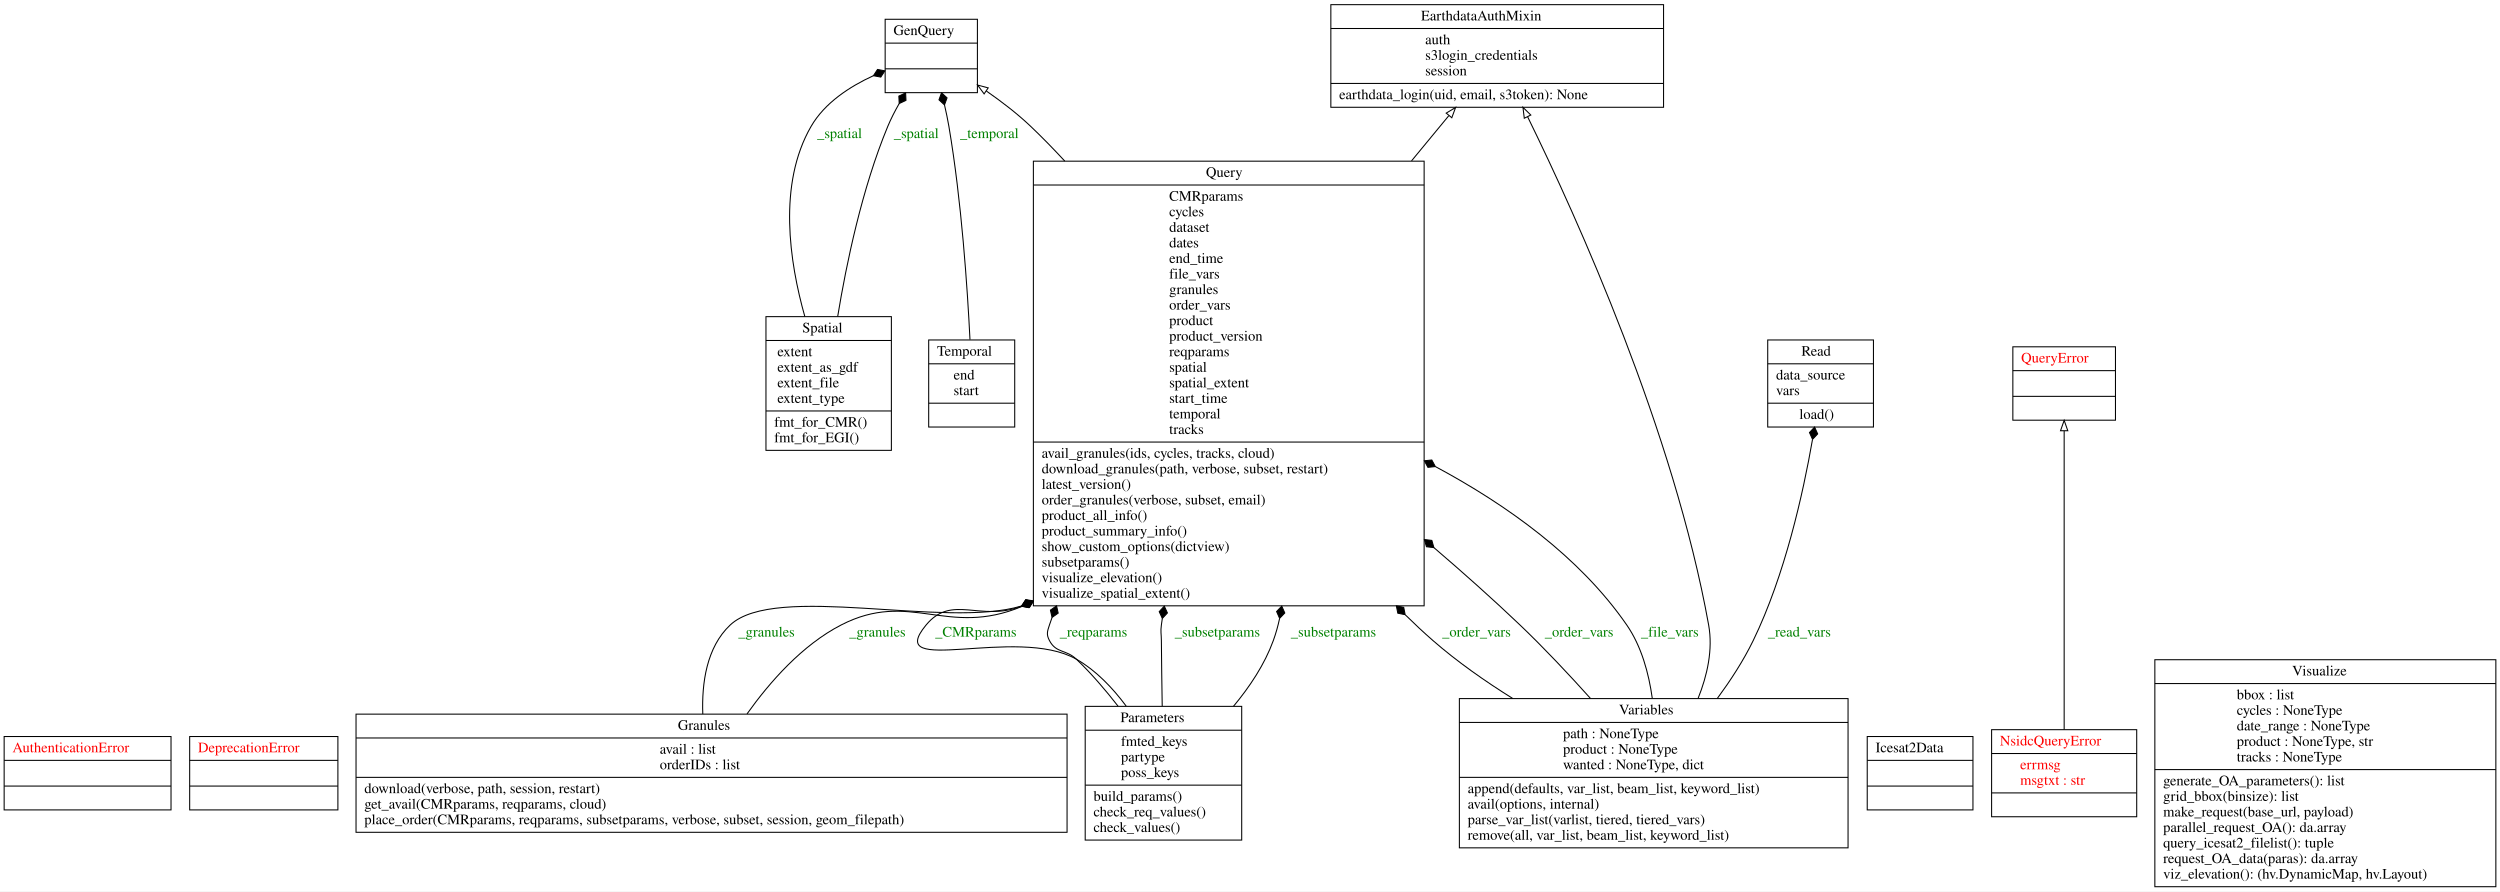
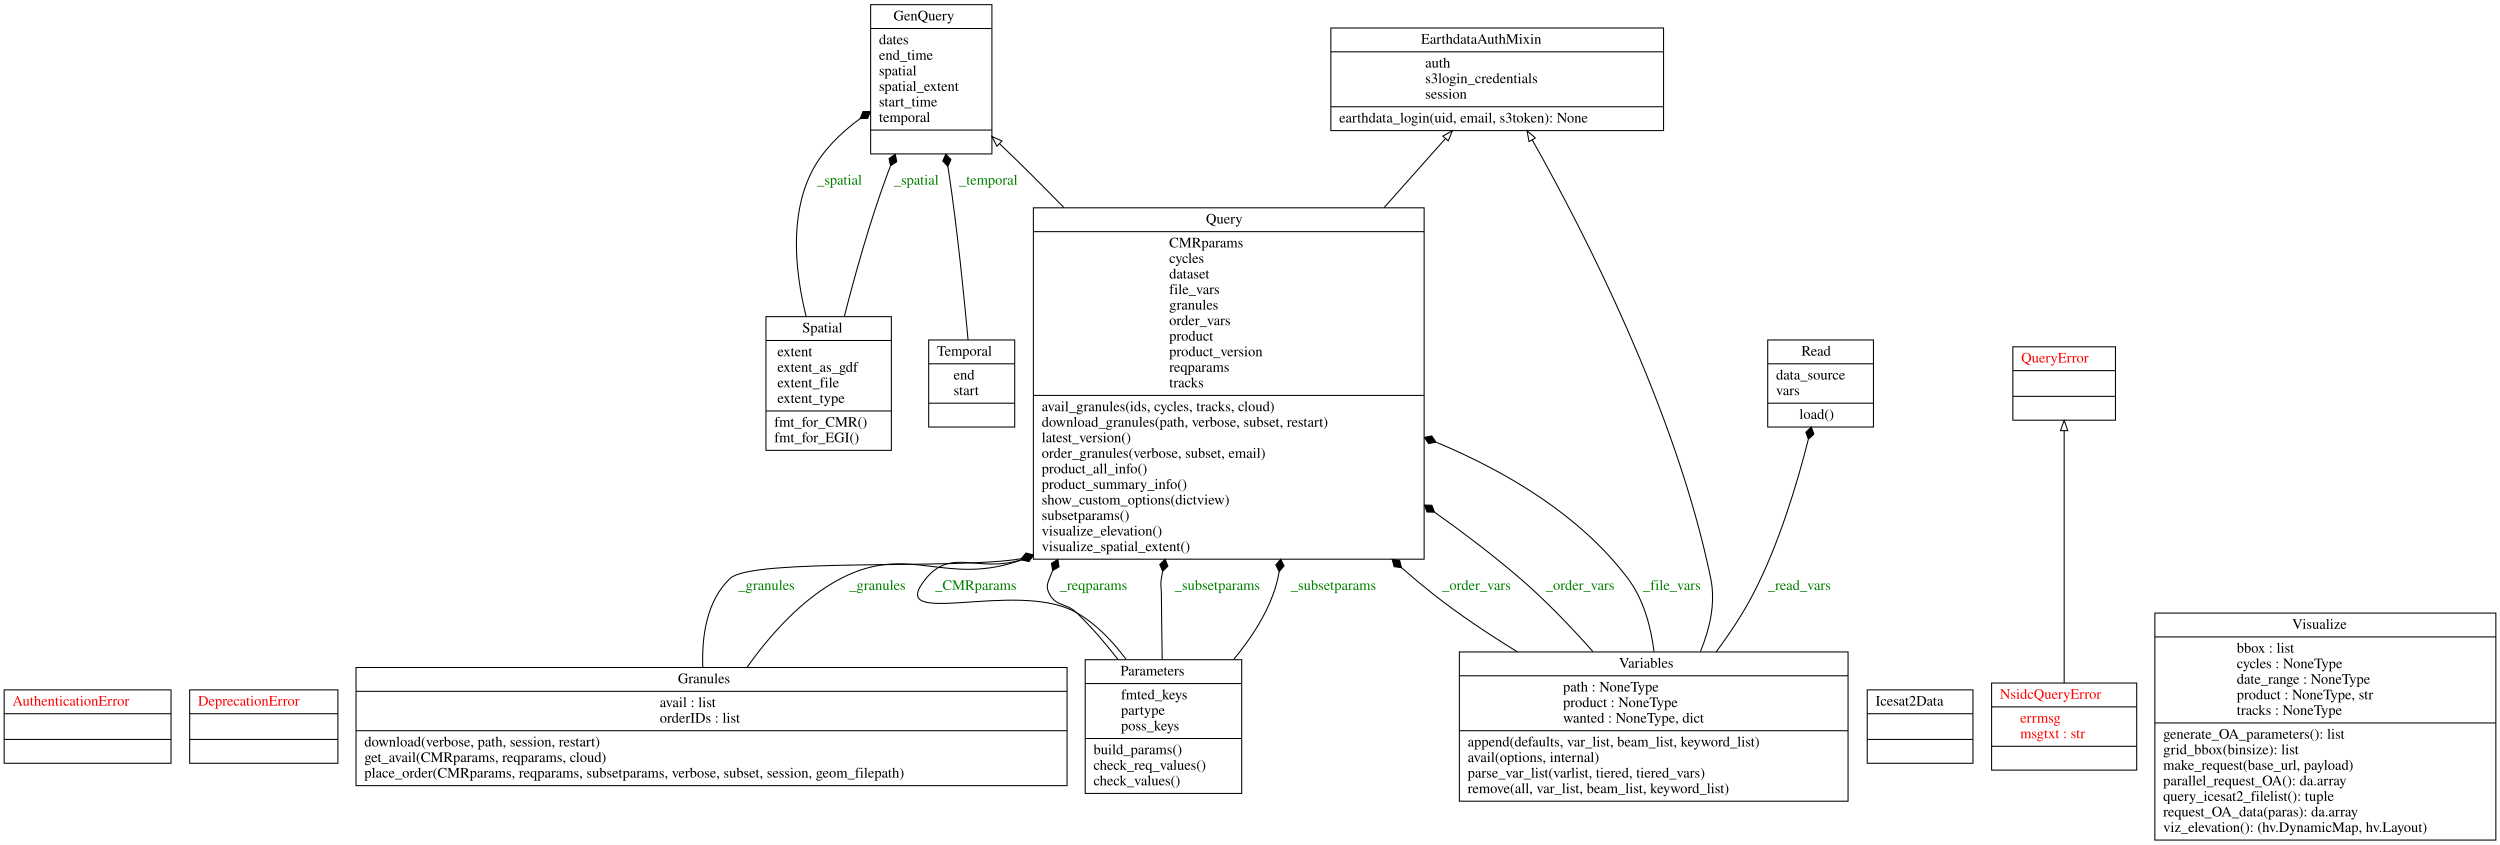
- <svg xmlns="http://www.w3.org/2000/svg" width="2412pt" height="860pt" viewBox="0.00 0.00 2412.00 860.00">
-   <g id="graph0" class="graph" transform="scale(1 1) rotate(0) translate(4 856)">
-     <polygon fill="white" stroke="transparent" points="-4,4 -4,-856 2408,-856 2408,4 -4,4" />
+ <svg xmlns="http://www.w3.org/2000/svg" width="2412pt" height="815pt" viewBox="0.00 0.00 2412.00 815.00">
+   <g id="graph0" class="graph" transform="scale(1 1) rotate(0) translate(4 811)">
+     <polygon fill="white" stroke="transparent" points="-4,4 -4,-811 2408,-811 2408,4 -4,4" />
    <g id="node1" class="node">
      <polygon fill="none" stroke="black" points="0,-74.6 0,-145.4 161,-145.4 161,-74.6 0,-74.6" />
      <text text-anchor="start" x="8" y="-130.2" font-family="Times,serif" font-size="14.00" fill="red">AuthenticationError</text>
      <polyline fill="none" stroke="black" points="0,-122.4 161,-122.4 " />
      <polyline fill="none" stroke="black" points="0,-97.6 161,-97.6 " />
      <text text-anchor="start" x="78" y="-82.4" font-family="Times,serif" font-size="14.00" fill="red"> </text>
    </g>
    <g id="node2" class="node">
      <polygon fill="none" stroke="black" points="179,-74.6 179,-145.4 322,-145.4 322,-74.6 179,-74.6" />
      <text text-anchor="start" x="187" y="-130.2" font-family="Times,serif" font-size="14.00" fill="red">DeprecationError</text>
      <polyline fill="none" stroke="black" points="179,-122.4 322,-122.4 " />
      <polyline fill="none" stroke="black" points="179,-97.6 322,-97.6 " />
      <text text-anchor="start" x="248" y="-82.4" font-family="Times,serif" font-size="14.00" fill="red"> </text>
    </g>
    <g id="node3" class="node">
-       <polygon fill="none" stroke="black" points="1280,-752.5 1280,-851.5 1601,-851.5 1601,-752.5 1280,-752.5" />
-       <text text-anchor="start" x="1367" y="-836.3" font-family="Times,serif" font-size="14.00">EarthdataAuthMixin</text>
-       <polyline fill="none" stroke="black" points="1280,-828.5 1601,-828.5 " />
-       <text text-anchor="start" x="1371" y="-813.3" font-family="Times,serif" font-size="14.00">auth</text>
-       <text text-anchor="start" x="1371" y="-798.3" font-family="Times,serif" font-size="14.00">s3login_credentials</text>
-       <text text-anchor="start" x="1371" y="-783.3" font-family="Times,serif" font-size="14.00">session</text>
-       <polyline fill="none" stroke="black" points="1280,-775.5 1601,-775.5 " />
-       <text text-anchor="start" x="1288" y="-760.3" font-family="Times,serif" font-size="14.00">earthdata_login(uid, email, s3token): None</text>
+       <polygon fill="none" stroke="black" points="1280,-685 1280,-784 1601,-784 1601,-685 1280,-685" />
+       <text text-anchor="start" x="1367" y="-768.8" font-family="Times,serif" font-size="14.00">EarthdataAuthMixin</text>
+       <polyline fill="none" stroke="black" points="1280,-761 1601,-761 " />
+       <text text-anchor="start" x="1371" y="-745.8" font-family="Times,serif" font-size="14.00">auth</text>
+       <text text-anchor="start" x="1371" y="-730.8" font-family="Times,serif" font-size="14.00">s3login_credentials</text>
+       <text text-anchor="start" x="1371" y="-715.8" font-family="Times,serif" font-size="14.00">session</text>
+       <polyline fill="none" stroke="black" points="1280,-708 1601,-708 " />
+       <text text-anchor="start" x="1288" y="-692.8" font-family="Times,serif" font-size="14.00">earthdata_login(uid, email, s3token): None</text>
    </g>
    <g id="node4" class="node">
-       <polygon fill="none" stroke="black" points="850,-766.6 850,-837.4 939,-837.4 939,-766.6 850,-766.6" />
-       <text text-anchor="start" x="858" y="-822.2" font-family="Times,serif" font-size="14.00">GenQuery</text>
-       <polyline fill="none" stroke="black" points="850,-814.4 939,-814.4 " />
-       <polyline fill="none" stroke="black" points="850,-789.6 939,-789.6 " />
-       <text text-anchor="start" x="892" y="-774.4" font-family="Times,serif" font-size="14.00"> </text>
+       <polygon fill="none" stroke="black" points="836,-662.5 836,-806.5 953,-806.5 953,-662.5 836,-662.5" />
+       <text text-anchor="start" x="858" y="-791.3" font-family="Times,serif" font-size="14.00">GenQuery</text>
+       <polyline fill="none" stroke="black" points="836,-783.5 953,-783.5 " />
+       <text text-anchor="start" x="844" y="-768.3" font-family="Times,serif" font-size="14.00">dates</text>
+       <text text-anchor="start" x="844" y="-753.3" font-family="Times,serif" font-size="14.00">end_time</text>
+       <text text-anchor="start" x="844" y="-738.3" font-family="Times,serif" font-size="14.00">spatial</text>
+       <text text-anchor="start" x="844" y="-723.3" font-family="Times,serif" font-size="14.00">spatial_extent</text>
+       <text text-anchor="start" x="844" y="-708.3" font-family="Times,serif" font-size="14.00">start_time</text>
+       <text text-anchor="start" x="844" y="-693.3" font-family="Times,serif" font-size="14.00">temporal</text>
+       <polyline fill="none" stroke="black" points="836,-685.5 953,-685.5 " />
+       <text text-anchor="start" x="892" y="-670.3" font-family="Times,serif" font-size="14.00"> </text>
    </g>
    <g id="node5" class="node">
      <polygon fill="none" stroke="black" points="339.5,-53 339.5,-167 1025.5,-167 1025.5,-53 339.5,-53" />
      <text text-anchor="start" x="650" y="-151.8" font-family="Times,serif" font-size="14.00">Granules</text>
      <polyline fill="none" stroke="black" points="339.5,-144 1025.5,-144 " />
      <text text-anchor="start" x="632.5" y="-128.8" font-family="Times,serif" font-size="14.00">avail : list</text>
      <text text-anchor="start" x="632.5" y="-113.8" font-family="Times,serif" font-size="14.00">orderIDs : list</text>
      <polyline fill="none" stroke="black" points="339.5,-106 1025.5,-106 " />
      <text text-anchor="start" x="347.5" y="-90.8" font-family="Times,serif" font-size="14.00">download(verbose, path, session, restart)</text>
      <text text-anchor="start" x="347.5" y="-75.8" font-family="Times,serif" font-size="14.00">get_avail(CMRparams, reqparams, cloud)</text>
      <text text-anchor="start" x="347.5" y="-60.8" font-family="Times,serif" font-size="14.00">place_order(CMRparams, reqparams, subsetparams, verbose, subset, session, geom_filepath)</text>
    </g>
    <g id="node9" class="node">
-       <polygon fill="none" stroke="black" points="993,-271.5 993,-700.5 1370,-700.5 1370,-271.5 993,-271.5" />
-       <text text-anchor="start" x="1159.5" y="-685.3" font-family="Times,serif" font-size="14.00">Query</text>
-       <polyline fill="none" stroke="black" points="993,-677.5 1370,-677.5 " />
-       <text text-anchor="start" x="1124" y="-662.3" font-family="Times,serif" font-size="14.00">CMRparams</text>
-       <text text-anchor="start" x="1124" y="-647.3" font-family="Times,serif" font-size="14.00">cycles</text>
-       <text text-anchor="start" x="1124" y="-632.3" font-family="Times,serif" font-size="14.00">dataset</text>
-       <text text-anchor="start" x="1124" y="-617.3" font-family="Times,serif" font-size="14.00">dates</text>
-       <text text-anchor="start" x="1124" y="-602.3" font-family="Times,serif" font-size="14.00">end_time</text>
-       <text text-anchor="start" x="1124" y="-587.3" font-family="Times,serif" font-size="14.00">file_vars</text>
-       <text text-anchor="start" x="1124" y="-572.3" font-family="Times,serif" font-size="14.00">granules</text>
-       <text text-anchor="start" x="1124" y="-557.3" font-family="Times,serif" font-size="14.00">order_vars</text>
-       <text text-anchor="start" x="1124" y="-542.3" font-family="Times,serif" font-size="14.00">product</text>
-       <text text-anchor="start" x="1124" y="-527.3" font-family="Times,serif" font-size="14.00">product_version</text>
-       <text text-anchor="start" x="1124" y="-512.3" font-family="Times,serif" font-size="14.00">reqparams</text>
-       <text text-anchor="start" x="1124" y="-497.3" font-family="Times,serif" font-size="14.00">spatial</text>
-       <text text-anchor="start" x="1124" y="-482.3" font-family="Times,serif" font-size="14.00">spatial_extent</text>
-       <text text-anchor="start" x="1124" y="-467.3" font-family="Times,serif" font-size="14.00">start_time</text>
-       <text text-anchor="start" x="1124" y="-452.3" font-family="Times,serif" font-size="14.00">temporal</text>
+       <polygon fill="none" stroke="black" points="993,-271.5 993,-610.5 1370,-610.5 1370,-271.5 993,-271.5" />
+       <text text-anchor="start" x="1159.5" y="-595.3" font-family="Times,serif" font-size="14.00">Query</text>
+       <polyline fill="none" stroke="black" points="993,-587.5 1370,-587.5 " />
+       <text text-anchor="start" x="1124" y="-572.3" font-family="Times,serif" font-size="14.00">CMRparams</text>
+       <text text-anchor="start" x="1124" y="-557.3" font-family="Times,serif" font-size="14.00">cycles</text>
+       <text text-anchor="start" x="1124" y="-542.3" font-family="Times,serif" font-size="14.00">dataset</text>
+       <text text-anchor="start" x="1124" y="-527.3" font-family="Times,serif" font-size="14.00">file_vars</text>
+       <text text-anchor="start" x="1124" y="-512.3" font-family="Times,serif" font-size="14.00">granules</text>
+       <text text-anchor="start" x="1124" y="-497.3" font-family="Times,serif" font-size="14.00">order_vars</text>
+       <text text-anchor="start" x="1124" y="-482.3" font-family="Times,serif" font-size="14.00">product</text>
+       <text text-anchor="start" x="1124" y="-467.3" font-family="Times,serif" font-size="14.00">product_version</text>
+       <text text-anchor="start" x="1124" y="-452.3" font-family="Times,serif" font-size="14.00">reqparams</text>
      <text text-anchor="start" x="1124" y="-437.3" font-family="Times,serif" font-size="14.00">tracks</text>
      <polyline fill="none" stroke="black" points="993,-429.5 1370,-429.5 " />
      <text text-anchor="start" x="1001" y="-414.3" font-family="Times,serif" font-size="14.00">avail_granules(ids, cycles, tracks, cloud)</text>
      <text text-anchor="start" x="1001" y="-399.3" font-family="Times,serif" font-size="14.00">download_granules(path, verbose, subset, restart)</text>
      <text text-anchor="start" x="1001" y="-384.3" font-family="Times,serif" font-size="14.00">latest_version()</text>
      <text text-anchor="start" x="1001" y="-369.3" font-family="Times,serif" font-size="14.00">order_granules(verbose, subset, email)</text>
      <text text-anchor="start" x="1001" y="-354.3" font-family="Times,serif" font-size="14.00">product_all_info()</text>
      <text text-anchor="start" x="1001" y="-339.3" font-family="Times,serif" font-size="14.00">product_summary_info()</text>
      <text text-anchor="start" x="1001" y="-324.3" font-family="Times,serif" font-size="14.00">show_custom_options(dictview)</text>
      <text text-anchor="start" x="1001" y="-309.3" font-family="Times,serif" font-size="14.00">subsetparams()</text>
      <text text-anchor="start" x="1001" y="-294.3" font-family="Times,serif" font-size="14.00">visualize_elevation()</text>
      <text text-anchor="start" x="1001" y="-279.3" font-family="Times,serif" font-size="14.00">visualize_spatial_extent()</text>
    </g>
    <g id="edge9" class="edge">
-       <path fill="none" stroke="black" d="M674.06,-167.08C672.96,-196.83 677.68,-231.56 700.5,-253 744.01,-293.87 907.96,-249.18 981.31,-271.27" />
-       <polygon fill="black" stroke="black" points="981.47,-271.33 988.5,-269.74 992.68,-275.61 985.65,-277.21 981.47,-271.33" />
+       <path fill="none" stroke="black" d="M674.06,-167.08C672.96,-196.83 677.68,-231.56 700.5,-253 721.72,-272.93 920.34,-261.3 980.89,-271.92" />
+       <polygon fill="black" stroke="black" points="981.26,-272.01 988.08,-269.65 992.88,-275.03 986.07,-277.39 981.26,-272.01" />
      <text text-anchor="middle" x="735.5" y="-241.8" font-family="Times,serif" font-size="14.00" fill="green">_granules</text>
    </g>
    <g id="edge10" class="edge">
-       <path fill="none" stroke="black" d="M716.71,-167.21C738.63,-197.98 769.98,-233.68 807.5,-253 874.13,-287.31 909.72,-240.66 982,-270.92" />
-       <polygon fill="black" stroke="black" points="982.04,-270.94 989.16,-269.82 992.93,-275.96 985.81,-277.08 982.04,-270.94" />
+       <path fill="none" stroke="black" d="M716.71,-167.21C738.63,-197.98 769.98,-233.68 807.5,-253 874.13,-287.31 907.96,-244.47 981.64,-270.79" />
+       <polygon fill="black" stroke="black" points="981.65,-270.79 988.69,-269.27 992.81,-275.2 985.76,-276.72 981.65,-270.79" />
      <text text-anchor="middle" x="842.5" y="-241.8" font-family="Times,serif" font-size="14.00" fill="green">_granules</text>
    </g>
    <g id="node6" class="node">
      <polygon fill="none" stroke="black" points="1797.5,-74.6 1797.5,-145.4 1899.5,-145.4 1899.5,-74.6 1797.5,-74.6" />
      <text text-anchor="start" x="1805.5" y="-130.2" font-family="Times,serif" font-size="14.00">Icesat2Data</text>
      <polyline fill="none" stroke="black" points="1797.5,-122.4 1899.5,-122.4 " />
      <polyline fill="none" stroke="black" points="1797.5,-97.6 1899.5,-97.6 " />
      <text text-anchor="start" x="1846" y="-82.4" font-family="Times,serif" font-size="14.00"> </text>
    </g>
    <g id="node7" class="node">
      <polygon fill="none" stroke="black" points="1917.5,-68 1917.5,-152 2057.5,-152 2057.5,-68 1917.5,-68" />
      <text text-anchor="start" x="1925.5" y="-136.8" font-family="Times,serif" font-size="14.00" fill="red">NsidcQueryError</text>
      <polyline fill="none" stroke="black" points="1917.5,-129 2057.5,-129 " />
      <text text-anchor="start" x="1945" y="-113.8" font-family="Times,serif" font-size="14.00" fill="red">errmsg</text>
      <text text-anchor="start" x="1945" y="-98.8" font-family="Times,serif" font-size="14.00" fill="red">msgtxt : str</text>
      <polyline fill="none" stroke="black" points="1917.5,-91 2057.5,-91 " />
      <text text-anchor="start" x="1985" y="-75.8" font-family="Times,serif" font-size="14.00" fill="red"> </text>
    </g>
    <g id="node10" class="node">
-       <polygon fill="none" stroke="black" points="1938,-450.6 1938,-521.4 2037,-521.4 2037,-450.6 1938,-450.6" />
-       <text text-anchor="start" x="1946" y="-506.2" font-family="Times,serif" font-size="14.00" fill="red">QueryError</text>
-       <polyline fill="none" stroke="black" points="1938,-498.4 2037,-498.4 " />
-       <polyline fill="none" stroke="black" points="1938,-473.6 2037,-473.6 " />
-       <text text-anchor="start" x="1985" y="-458.4" font-family="Times,serif" font-size="14.00" fill="red"> </text>
+       <polygon fill="none" stroke="black" points="1938,-405.6 1938,-476.4 2037,-476.4 2037,-405.6 1938,-405.6" />
+       <text text-anchor="start" x="1946" y="-461.2" font-family="Times,serif" font-size="14.00" fill="red">QueryError</text>
+       <polyline fill="none" stroke="black" points="1938,-453.4 2037,-453.4 " />
+       <polyline fill="none" stroke="black" points="1938,-428.6 2037,-428.6 " />
+       <text text-anchor="start" x="1985" y="-413.4" font-family="Times,serif" font-size="14.00" fill="red"> </text>
    </g>
    <g id="edge1" class="edge">
-       <path fill="none" stroke="black" d="M1987.5,-152.09C1987.5,-222.81 1987.5,-366.96 1987.5,-440.17" />
-       <polygon fill="none" stroke="black" points="1984,-440.44 1987.5,-450.44 1991,-440.44 1984,-440.44" />
+       <path fill="none" stroke="black" d="M1987.5,-152C1987.5,-214.01 1987.5,-331.18 1987.5,-395.3" />
+       <polygon fill="none" stroke="black" points="1984,-395.5 1987.5,-405.5 1991,-395.5 1984,-395.5" />
    </g>
    <g id="node8" class="node">
      <polygon fill="none" stroke="black" points="1043,-45.5 1043,-174.5 1194,-174.5 1194,-45.5 1043,-45.5" />
      <text text-anchor="start" x="1077" y="-159.3" font-family="Times,serif" font-size="14.00">Parameters</text>
      <polyline fill="none" stroke="black" points="1043,-151.5 1194,-151.5 " />
      <text text-anchor="start" x="1077.5" y="-136.3" font-family="Times,serif" font-size="14.00">fmted_keys</text>
      <text text-anchor="start" x="1077.5" y="-121.3" font-family="Times,serif" font-size="14.00">partype</text>
      <text text-anchor="start" x="1077.5" y="-106.3" font-family="Times,serif" font-size="14.00">poss_keys</text>
      <polyline fill="none" stroke="black" points="1043,-98.5 1194,-98.5 " />
      <text text-anchor="start" x="1051" y="-83.3" font-family="Times,serif" font-size="14.00">build_params()</text>
      <text text-anchor="start" x="1051" y="-68.3" font-family="Times,serif" font-size="14.00">check_req_values()</text>
      <text text-anchor="start" x="1051" y="-53.3" font-family="Times,serif" font-size="14.00">check_values()</text>
    </g>
    <g id="edge5" class="edge">
-       <path fill="none" stroke="black" d="M1082.54,-174.75C1069.63,-192.14 1053.48,-209.16 1034.5,-220 977.11,-252.77 847.39,-202.06 889.5,-253 914.38,-283.1 941.45,-255.71 981.63,-271.12" />
-       <polygon fill="black" stroke="black" points="981.87,-271.24 989.01,-270.18 992.73,-276.35 985.6,-277.41 981.87,-271.24" />
+       <path fill="none" stroke="black" d="M1082.54,-174.75C1069.63,-192.14 1053.48,-209.16 1034.5,-220 977.11,-252.77 847.39,-202.06 889.5,-253 914.43,-283.16 940.59,-257.47 981.82,-271.19" />
+       <polygon fill="black" stroke="black" points="981.83,-271.2 988.9,-269.76 992.94,-275.73 985.87,-277.17 981.83,-271.2" />
      <text text-anchor="middle" x="937.5" y="-241.8" font-family="Times,serif" font-size="14.00" fill="green">_CMRparams</text>
    </g>
    <g id="edge6" class="edge">
-       <path fill="none" stroke="black" d="M1074.74,-174.63C1062.59,-190.28 1048.79,-206.42 1034.5,-220 1024.31,-229.68 1015.02,-225.55 1008.5,-238 1005.41,-243.91 1006.4,-246.67 1008.5,-253 1009.3,-255.42 1010.14,-257.84 1011.02,-260.25" />
-       <polygon fill="black" stroke="black" points="1011.03,-260.29 1016.93,-264.45 1015.35,-271.49 1009.46,-267.33 1011.03,-260.29" />
+       <path fill="none" stroke="black" d="M1074.74,-174.63C1062.59,-190.28 1048.79,-206.42 1034.5,-220 1024.31,-229.68 1015.02,-225.55 1008.5,-238 1005.41,-243.91 1006.07,-246.79 1008.5,-253 1009.44,-255.41 1010.44,-257.81 1011.47,-260.2" />
+       <polygon fill="black" stroke="black" points="1011.57,-260.4 1017.73,-264.15 1016.64,-271.27 1010.48,-267.53 1011.57,-260.4" />
      <text text-anchor="middle" x="1051" y="-241.8" font-family="Times,serif" font-size="14.00" fill="green">_reqparams</text>
    </g>
    <g id="edge7" class="edge">
-       <path fill="none" stroke="black" d="M1117.3,-174.63C1116.97,-194.88 1116.66,-217.38 1116.5,-238 1116.45,-244.67 1115.59,-246.4 1116.5,-253 1116.78,-255.07 1117.08,-257.14 1117.39,-259.22" />
-       <polygon fill="black" stroke="black" points="1117.41,-259.34 1122.31,-264.63 1119.31,-271.19 1114.41,-265.9 1117.41,-259.34" />
+       <path fill="none" stroke="black" d="M1117.3,-174.63C1116.97,-194.88 1116.66,-217.38 1116.5,-238 1116.45,-244.67 1115.39,-246.43 1116.5,-253 1116.87,-255.19 1117.26,-257.39 1117.68,-259.6" />
+       <polygon fill="black" stroke="black" points="1117.7,-259.7 1122.81,-264.78 1120.09,-271.46 1114.97,-266.38 1117.7,-259.7" />
      <text text-anchor="middle" x="1170.5" y="-241.8" font-family="Times,serif" font-size="14.00" fill="green">_subsetparams</text>
    </g>
    <g id="edge8" class="edge">
-       <path fill="none" stroke="black" d="M1186.07,-174.57C1201.7,-193.34 1216.18,-215.05 1224.5,-238 1227.02,-244.97 1229.02,-252.1 1230.56,-259.34" />
-       <polygon fill="black" stroke="black" points="1230.57,-259.4 1235.54,-264.61 1232.64,-271.21 1227.67,-266 1230.57,-259.4" />
+       <path fill="none" stroke="black" d="M1186.07,-174.57C1201.7,-193.34 1216.18,-215.05 1224.5,-238 1227.04,-244.99 1228.88,-252.18 1230.12,-259.49" />
+       <polygon fill="black" stroke="black" points="1230.13,-259.55 1234.85,-265 1231.63,-271.46 1226.91,-266 1230.13,-259.55" />
      <text text-anchor="middle" x="1282.5" y="-241.8" font-family="Times,serif" font-size="14.00" fill="green">_subsetparams</text>
    </g>
    <g id="edge2" class="edge">
-       <path fill="none" stroke="black" d="M1357.84,-700.79C1370.74,-716.43 1382.93,-731.21 1393.79,-744.37" />
-       <polygon fill="none" stroke="black" points="1391.3,-746.86 1400.37,-752.34 1396.7,-742.4 1391.3,-746.86" />
+       <path fill="none" stroke="black" d="M1331.41,-610.72C1352.64,-634.62 1373.13,-657.67 1390.5,-677.22" />
+       <polygon fill="none" stroke="black" points="1387.99,-679.67 1397.24,-684.82 1393.22,-675.02 1387.99,-679.67" />
    </g>
    <g id="edge3" class="edge">
-       <path fill="none" stroke="black" d="M1023.3,-700.57C1012.56,-712.2 1001.59,-723.44 990.5,-734 977.58,-746.3 962.24,-758.04 947.65,-768.17" />
-       <polygon fill="none" stroke="black" points="945.47,-765.41 939.17,-773.93 949.41,-771.2 945.47,-765.41" />
+       <path fill="none" stroke="black" d="M1022.42,-610.77C1011.35,-622.08 1000.3,-633.25 989.5,-644 980.22,-653.24 970.29,-662.86 960.48,-672.23" />
+       <polygon fill="none" stroke="black" points="957.85,-669.91 953.01,-679.33 962.67,-674.98 957.85,-669.91" />
    </g>
    <g id="node11" class="node">
-       <polygon fill="none" stroke="black" points="1701.5,-444 1701.5,-528 1803.5,-528 1803.5,-444 1701.5,-444" />
-       <text text-anchor="start" x="1734" y="-512.8" font-family="Times,serif" font-size="14.00">Read</text>
-       <polyline fill="none" stroke="black" points="1701.5,-505 1803.5,-505 " />
-       <text text-anchor="start" x="1709.5" y="-489.8" font-family="Times,serif" font-size="14.00">data_source</text>
-       <text text-anchor="start" x="1709.5" y="-474.8" font-family="Times,serif" font-size="14.00">vars</text>
-       <polyline fill="none" stroke="black" points="1701.5,-467 1803.5,-467 " />
-       <text text-anchor="start" x="1732" y="-451.8" font-family="Times,serif" font-size="14.00">load()</text>
+       <polygon fill="none" stroke="black" points="1701.5,-399 1701.5,-483 1803.5,-483 1803.5,-399 1701.5,-399" />
+       <text text-anchor="start" x="1734" y="-467.8" font-family="Times,serif" font-size="14.00">Read</text>
+       <polyline fill="none" stroke="black" points="1701.5,-460 1803.5,-460 " />
+       <text text-anchor="start" x="1709.5" y="-444.8" font-family="Times,serif" font-size="14.00">data_source</text>
+       <text text-anchor="start" x="1709.5" y="-429.8" font-family="Times,serif" font-size="14.00">vars</text>
+       <polyline fill="none" stroke="black" points="1701.5,-422 1803.5,-422 " />
+       <text text-anchor="start" x="1732" y="-406.8" font-family="Times,serif" font-size="14.00">load()</text>
    </g>
    <g id="node12" class="node">
-       <polygon fill="none" stroke="black" points="735,-421.5 735,-550.5 856,-550.5 856,-421.5 735,-421.5" />
-       <text text-anchor="start" x="770" y="-535.3" font-family="Times,serif" font-size="14.00">Spatial</text>
-       <polyline fill="none" stroke="black" points="735,-527.5 856,-527.5 " />
-       <text text-anchor="start" x="746" y="-512.3" font-family="Times,serif" font-size="14.00">extent</text>
-       <text text-anchor="start" x="746" y="-497.3" font-family="Times,serif" font-size="14.00">extent_as_gdf</text>
-       <text text-anchor="start" x="746" y="-482.3" font-family="Times,serif" font-size="14.00">extent_file</text>
-       <text text-anchor="start" x="746" y="-467.3" font-family="Times,serif" font-size="14.00">extent_type</text>
-       <polyline fill="none" stroke="black" points="735,-459.5 856,-459.5 " />
-       <text text-anchor="start" x="743" y="-444.3" font-family="Times,serif" font-size="14.00">fmt_for_CMR()</text>
-       <text text-anchor="start" x="743" y="-429.3" font-family="Times,serif" font-size="14.00">fmt_for_EGI()</text>
+       <polygon fill="none" stroke="black" points="735,-376.5 735,-505.5 856,-505.5 856,-376.5 735,-376.5" />
+       <text text-anchor="start" x="770" y="-490.3" font-family="Times,serif" font-size="14.00">Spatial</text>
+       <polyline fill="none" stroke="black" points="735,-482.5 856,-482.5 " />
+       <text text-anchor="start" x="746" y="-467.3" font-family="Times,serif" font-size="14.00">extent</text>
+       <text text-anchor="start" x="746" y="-452.3" font-family="Times,serif" font-size="14.00">extent_as_gdf</text>
+       <text text-anchor="start" x="746" y="-437.3" font-family="Times,serif" font-size="14.00">extent_file</text>
+       <text text-anchor="start" x="746" y="-422.3" font-family="Times,serif" font-size="14.00">extent_type</text>
+       <polyline fill="none" stroke="black" points="735,-414.5 856,-414.5 " />
+       <text text-anchor="start" x="743" y="-399.3" font-family="Times,serif" font-size="14.00">fmt_for_CMR()</text>
+       <text text-anchor="start" x="743" y="-384.3" font-family="Times,serif" font-size="14.00">fmt_for_EGI()</text>
    </g>
    <g id="edge11" class="edge">
-       <path fill="none" stroke="black" d="M772.52,-550.52C757.61,-603.21 746.32,-678.25 778.5,-734 791.64,-756.76 815.78,-772.48 838.65,-782.95" />
-       <polygon fill="black" stroke="black" points="838.69,-782.96 845.78,-781.63 849.73,-787.67 842.64,-788.99 838.69,-782.96" />
-       <text text-anchor="middle" x="806" y="-722.8" font-family="Times,serif" font-size="14.00" fill="green">_spatial</text>
+       <path fill="none" stroke="black" d="M773.76,-505.69C763.46,-547.12 757.47,-601.2 778.5,-644 788.91,-665.19 807.03,-682.78 825.89,-696.59" />
+       <polygon fill="black" stroke="black" points="825.93,-696.62 833.14,-696.76 835.78,-703.47 828.57,-703.33 825.93,-696.62" />
+       <text text-anchor="middle" x="806" y="-632.8" font-family="Times,serif" font-size="14.00" fill="green">_spatial</text>
    </g>
    <g id="edge12" class="edge">
-       <path fill="none" stroke="black" d="M804.21,-550.71C812.59,-601.67 827.7,-674.25 852.5,-734 855.54,-741.33 859.35,-748.76 863.42,-755.87" />
-       <polygon fill="black" stroke="black" points="863.55,-756.1 870.07,-759.17 869.74,-766.38 863.22,-763.3 863.55,-756.1" />
-       <text text-anchor="middle" x="880" y="-722.8" font-family="Times,serif" font-size="14.00" fill="green">_spatial</text>
+       <path fill="none" stroke="black" d="M810.6,-505.64C820.84,-545.84 835.57,-598.59 852.5,-644 853.33,-646.23 854.2,-648.48 855.09,-650.75" />
+       <polygon fill="black" stroke="black" points="855.2,-651.03 861.18,-655.06 859.75,-662.13 853.77,-658.1 855.2,-651.03" />
+       <text text-anchor="middle" x="880" y="-632.8" font-family="Times,serif" font-size="14.00" fill="green">_spatial</text>
    </g>
    <g id="node13" class="node">
-       <polygon fill="none" stroke="black" points="892,-444 892,-528 975,-528 975,-444 892,-444" />
-       <text text-anchor="start" x="900" y="-512.8" font-family="Times,serif" font-size="14.00">Temporal</text>
-       <polyline fill="none" stroke="black" points="892,-505 975,-505 " />
-       <text text-anchor="start" x="916" y="-489.8" font-family="Times,serif" font-size="14.00">end</text>
-       <text text-anchor="start" x="916" y="-474.8" font-family="Times,serif" font-size="14.00">start</text>
-       <polyline fill="none" stroke="black" points="892,-467 975,-467 " />
-       <text text-anchor="start" x="931" y="-451.8" font-family="Times,serif" font-size="14.00"> </text>
+       <polygon fill="none" stroke="black" points="892,-399 892,-483 975,-483 975,-399 892,-399" />
+       <text text-anchor="start" x="900" y="-467.8" font-family="Times,serif" font-size="14.00">Temporal</text>
+       <polyline fill="none" stroke="black" points="892,-460 975,-460 " />
+       <text text-anchor="start" x="916" y="-444.8" font-family="Times,serif" font-size="14.00">end</text>
+       <text text-anchor="start" x="916" y="-429.8" font-family="Times,serif" font-size="14.00">start</text>
+       <polyline fill="none" stroke="black" points="892,-422 975,-422 " />
+       <text text-anchor="start" x="931" y="-406.8" font-family="Times,serif" font-size="14.00"> </text>
    </g>
    <g id="edge13" class="edge">
-       <path fill="none" stroke="black" d="M931.84,-528.34C929.39,-577.61 923.71,-662.28 911.5,-734 910.35,-740.74 908.87,-747.79 907.27,-754.69" />
-       <polygon fill="black" stroke="black" points="907.24,-754.8 909.7,-761.58 904.39,-766.45 901.93,-759.67 907.24,-754.8" />
-       <text text-anchor="middle" x="950.5" y="-722.8" font-family="Times,serif" font-size="14.00" fill="green">_temporal</text>
+       <path fill="none" stroke="black" d="M929.98,-483.13C926.26,-524.04 919.78,-588.52 911.5,-644 911.2,-646.04 910.88,-648.11 910.55,-650.2" />
+       <polygon fill="black" stroke="black" points="910.51,-650.42 913.48,-656.99 908.56,-662.26 905.59,-655.69 910.51,-650.42" />
+       <text text-anchor="middle" x="949.5" y="-632.8" font-family="Times,serif" font-size="14.00" fill="green">_temporal</text>
    </g>
    <g id="node14" class="node">
      <polygon fill="none" stroke="black" points="1404,-38 1404,-182 1779,-182 1779,-38 1404,-38" />
      <text text-anchor="start" x="1558" y="-166.8" font-family="Times,serif" font-size="14.00">Variables</text>
      <polyline fill="none" stroke="black" points="1404,-159 1779,-159 " />
      <text text-anchor="start" x="1504" y="-143.8" font-family="Times,serif" font-size="14.00">path : NoneType</text>
      <text text-anchor="start" x="1504" y="-128.8" font-family="Times,serif" font-size="14.00">product : NoneType</text>
      <text text-anchor="start" x="1504" y="-113.8" font-family="Times,serif" font-size="14.00">wanted : NoneType, dict</text>
      <polyline fill="none" stroke="black" points="1404,-106 1779,-106 " />
      <text text-anchor="start" x="1412" y="-90.8" font-family="Times,serif" font-size="14.00">append(defaults, var_list, beam_list, keyword_list)</text>
      <text text-anchor="start" x="1412" y="-75.8" font-family="Times,serif" font-size="14.00">avail(options, internal)</text>
      <text text-anchor="start" x="1412" y="-60.8" font-family="Times,serif" font-size="14.00">parse_var_list(varlist, tiered, tiered_vars)</text>
      <text text-anchor="start" x="1412" y="-45.8" font-family="Times,serif" font-size="14.00">remove(all, var_list, beam_list, keyword_list)</text>
    </g>
    <g id="edge4" class="edge">
-       <path fill="none" stroke="black" d="M1634.31,-182.19C1643.21,-204.41 1648.77,-229.3 1644.5,-253 1610.9,-439.56 1517.78,-645.52 1469.85,-743.32" />
-       <polygon fill="none" stroke="black" points="1466.63,-741.92 1465.35,-752.44 1472.91,-745.02 1466.63,-741.92" />
+       <path fill="none" stroke="black" d="M1636.47,-182.19C1645.73,-204.41 1651.37,-229.3 1646.5,-253 1613.36,-414.38 1523.65,-588.48 1474.25,-676.13" />
+       <polygon fill="none" stroke="black" points="1471.2,-674.42 1469.31,-684.85 1477.29,-677.87 1471.2,-674.42" />
    </g>
    <g id="edge14" class="edge">
-       <path fill="none" stroke="black" d="M1455.48,-182.1C1428.73,-198.78 1401.77,-217.69 1378.5,-238 1369.51,-245.84 1360.63,-254.14 1351.9,-262.75" />
-       <polygon fill="black" stroke="black" points="1351.69,-262.96 1350.29,-270.04 1343.22,-271.46 1344.62,-264.39 1351.69,-262.96" />
+       <path fill="none" stroke="black" d="M1460.1,-182.04C1432.25,-199.08 1403.68,-218.14 1378.5,-238 1368.41,-245.95 1358.33,-254.4 1348.35,-263.15" />
+       <polygon fill="black" stroke="black" points="1348.18,-263.3 1346.35,-270.27 1339.21,-271.27 1341.04,-264.29 1348.18,-263.3" />
      <text text-anchor="middle" x="1420.5" y="-241.8" font-family="Times,serif" font-size="14.00" fill="green">_order_vars</text>
    </g>
    <g id="edge15" class="edge">
-       <path fill="none" stroke="black" d="M1530.43,-182.21C1509.56,-205.45 1485.64,-230.93 1462.5,-253 1436.37,-277.92 1407.93,-303.26 1379.5,-327.59" />
-       <polygon fill="black" stroke="black" points="1379.4,-327.67 1377.43,-334.61 1370.27,-335.46 1372.24,-328.52 1379.4,-327.67" />
-       <text text-anchor="middle" x="1519.5" y="-241.8" font-family="Times,serif" font-size="14.00" fill="green">_order_vars</text>
+       <path fill="none" stroke="black" d="M1533.02,-182.18C1511.95,-205.92 1487.25,-231.72 1462.5,-253 1436.96,-274.96 1408.73,-296.49 1380.3,-316.66" />
+       <polygon fill="black" stroke="black" points="1380.05,-316.84 1377.45,-323.56 1370.24,-323.74 1372.84,-317.02 1380.05,-316.84" />
+       <text text-anchor="middle" x="1520.5" y="-241.8" font-family="Times,serif" font-size="14.00" fill="green">_order_vars</text>
    </g>
    <g id="edge16" class="edge">
-       <path fill="none" stroke="black" d="M1590.11,-182.31C1586.75,-206.46 1579.67,-232.48 1565.5,-253 1520.14,-318.71 1449.53,-369 1381.16,-405.68" />
-       <polygon fill="black" stroke="black" points="1380.83,-405.85 1377.39,-412.19 1370.22,-411.45 1373.66,-405.11 1380.83,-405.85" />
-       <text text-anchor="middle" x="1607" y="-241.8" font-family="Times,serif" font-size="14.00" fill="green">_file_vars</text>
+       <path fill="none" stroke="black" d="M1591.81,-182.3C1588.76,-206.72 1581.65,-232.92 1566.5,-253 1520.71,-313.68 1450.03,-355.73 1381.67,-384.34" />
+       <polygon fill="black" stroke="black" points="1381.39,-384.46 1377.35,-390.43 1370.28,-389 1374.32,-383.02 1381.39,-384.46" />
+       <text text-anchor="middle" x="1609" y="-241.8" font-family="Times,serif" font-size="14.00" fill="green">_file_vars</text>
    </g>
    <g id="edge17" class="edge">
-       <path fill="none" stroke="black" d="M1652.78,-182.03C1665.65,-199.49 1678.14,-218.73 1687.5,-238 1718.11,-301.01 1735.7,-380.31 1744.67,-431.8" />
-       <polygon fill="black" stroke="black" points="1744.73,-432.11 1749.67,-437.37 1746.72,-443.95 1741.78,-438.7 1744.73,-432.11" />
+       <path fill="none" stroke="black" d="M1651.78,-182.07C1664.76,-199.61 1677.56,-218.87 1687.5,-238 1712.39,-285.9 1730.09,-345.15 1740.67,-387.06" />
+       <polygon fill="black" stroke="black" points="1740.72,-387.28 1746.04,-392.15 1743.59,-398.94 1738.27,-394.07 1740.72,-387.28" />
      <text text-anchor="middle" x="1732" y="-241.8" font-family="Times,serif" font-size="14.00" fill="green">_read_vars</text>
    </g>
    <g id="node15" class="node">
      <polygon fill="none" stroke="black" points="2075,-0.5 2075,-219.5 2404,-219.5 2404,-0.5 2075,-0.5" />
      <text text-anchor="start" x="2207.5" y="-204.3" font-family="Times,serif" font-size="14.00">Visualize</text>
      <polyline fill="none" stroke="black" points="2075,-196.5 2404,-196.5 " />
      <text text-anchor="start" x="2154" y="-181.3" font-family="Times,serif" font-size="14.00">bbox : list</text>
      <text text-anchor="start" x="2154" y="-166.3" font-family="Times,serif" font-size="14.00">cycles : NoneType</text>
      <text text-anchor="start" x="2154" y="-151.3" font-family="Times,serif" font-size="14.00">date_range : NoneType</text>
      <text text-anchor="start" x="2154" y="-136.3" font-family="Times,serif" font-size="14.00">product : NoneType, str</text>
      <text text-anchor="start" x="2154" y="-121.3" font-family="Times,serif" font-size="14.00">tracks : NoneType</text>
      <polyline fill="none" stroke="black" points="2075,-113.5 2404,-113.5 " />
      <text text-anchor="start" x="2083" y="-98.3" font-family="Times,serif" font-size="14.00">generate_OA_parameters(): list</text>
      <text text-anchor="start" x="2083" y="-83.3" font-family="Times,serif" font-size="14.00">grid_bbox(binsize): list</text>
      <text text-anchor="start" x="2083" y="-68.3" font-family="Times,serif" font-size="14.00">make_request(base_url, payload)</text>
      <text text-anchor="start" x="2083" y="-53.3" font-family="Times,serif" font-size="14.00">parallel_request_OA(): da.array</text>
      <text text-anchor="start" x="2083" y="-38.3" font-family="Times,serif" font-size="14.00">query_icesat2_filelist(): tuple</text>
      <text text-anchor="start" x="2083" y="-23.3" font-family="Times,serif" font-size="14.00">request_OA_data(paras): da.array</text>
      <text text-anchor="start" x="2083" y="-8.3" font-family="Times,serif" font-size="14.00">viz_elevation(): (hv.DynamicMap, hv.Layout)</text>
    </g>
  </g>
</svg>
